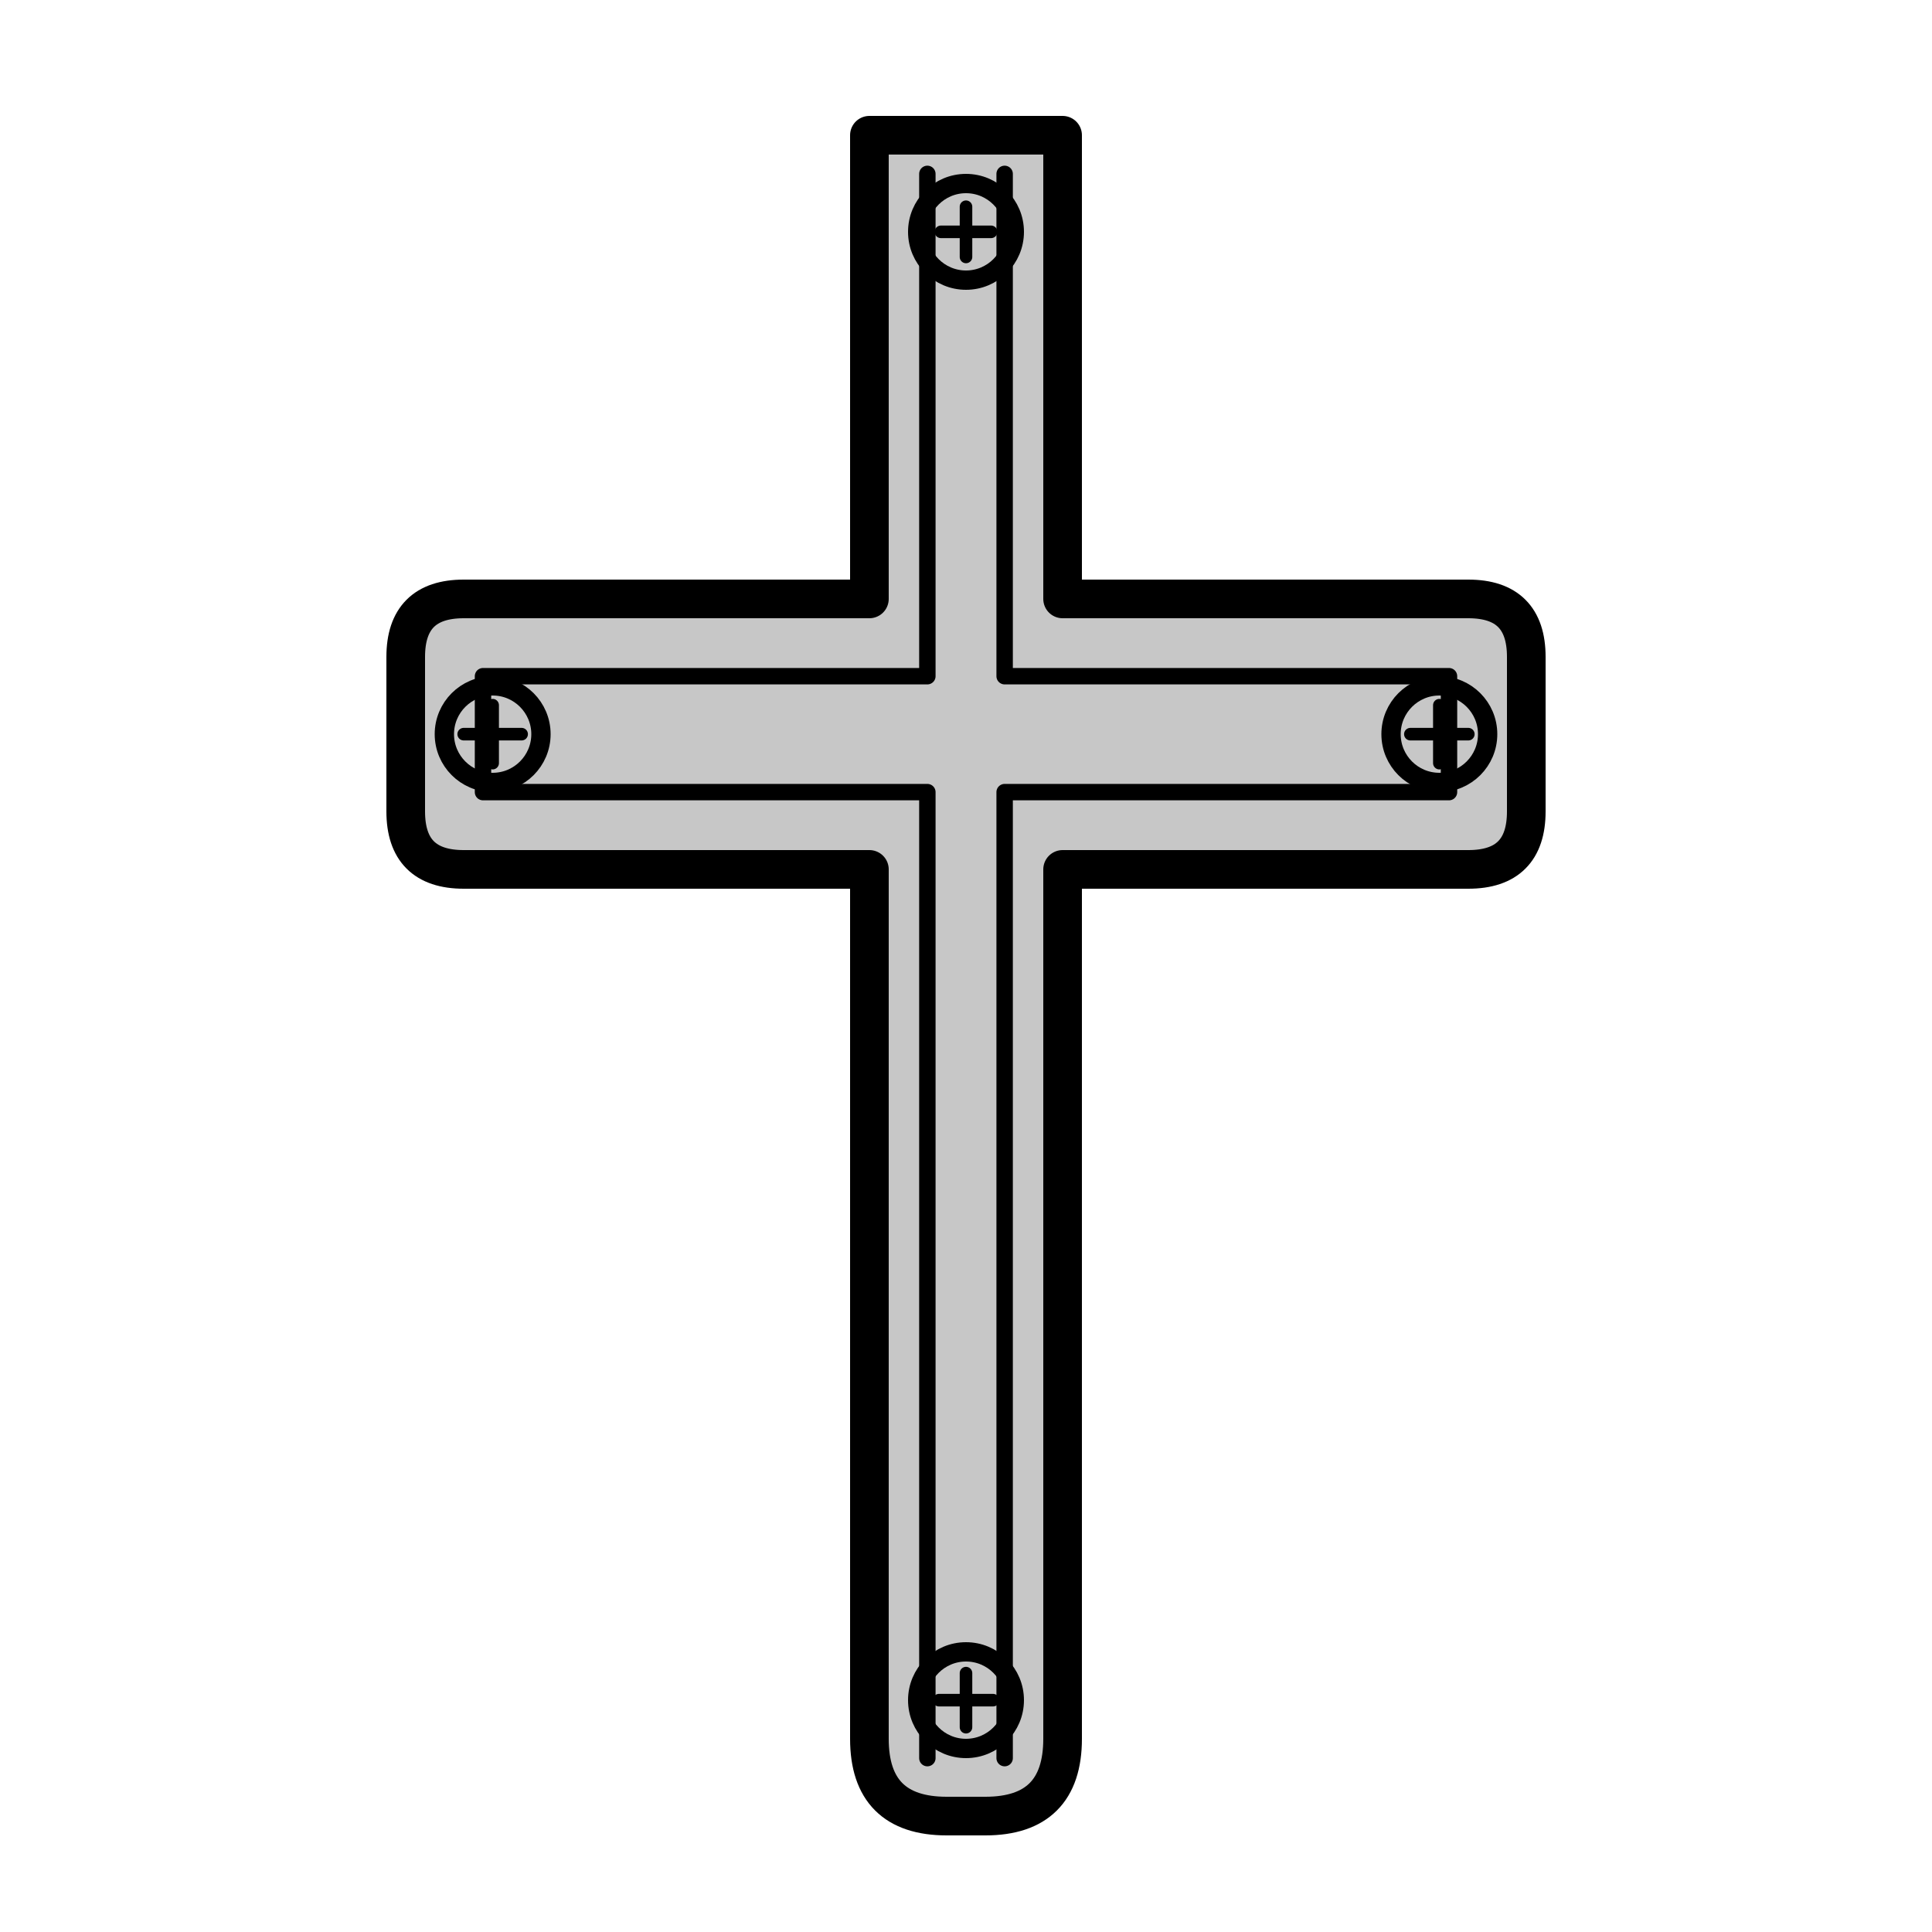
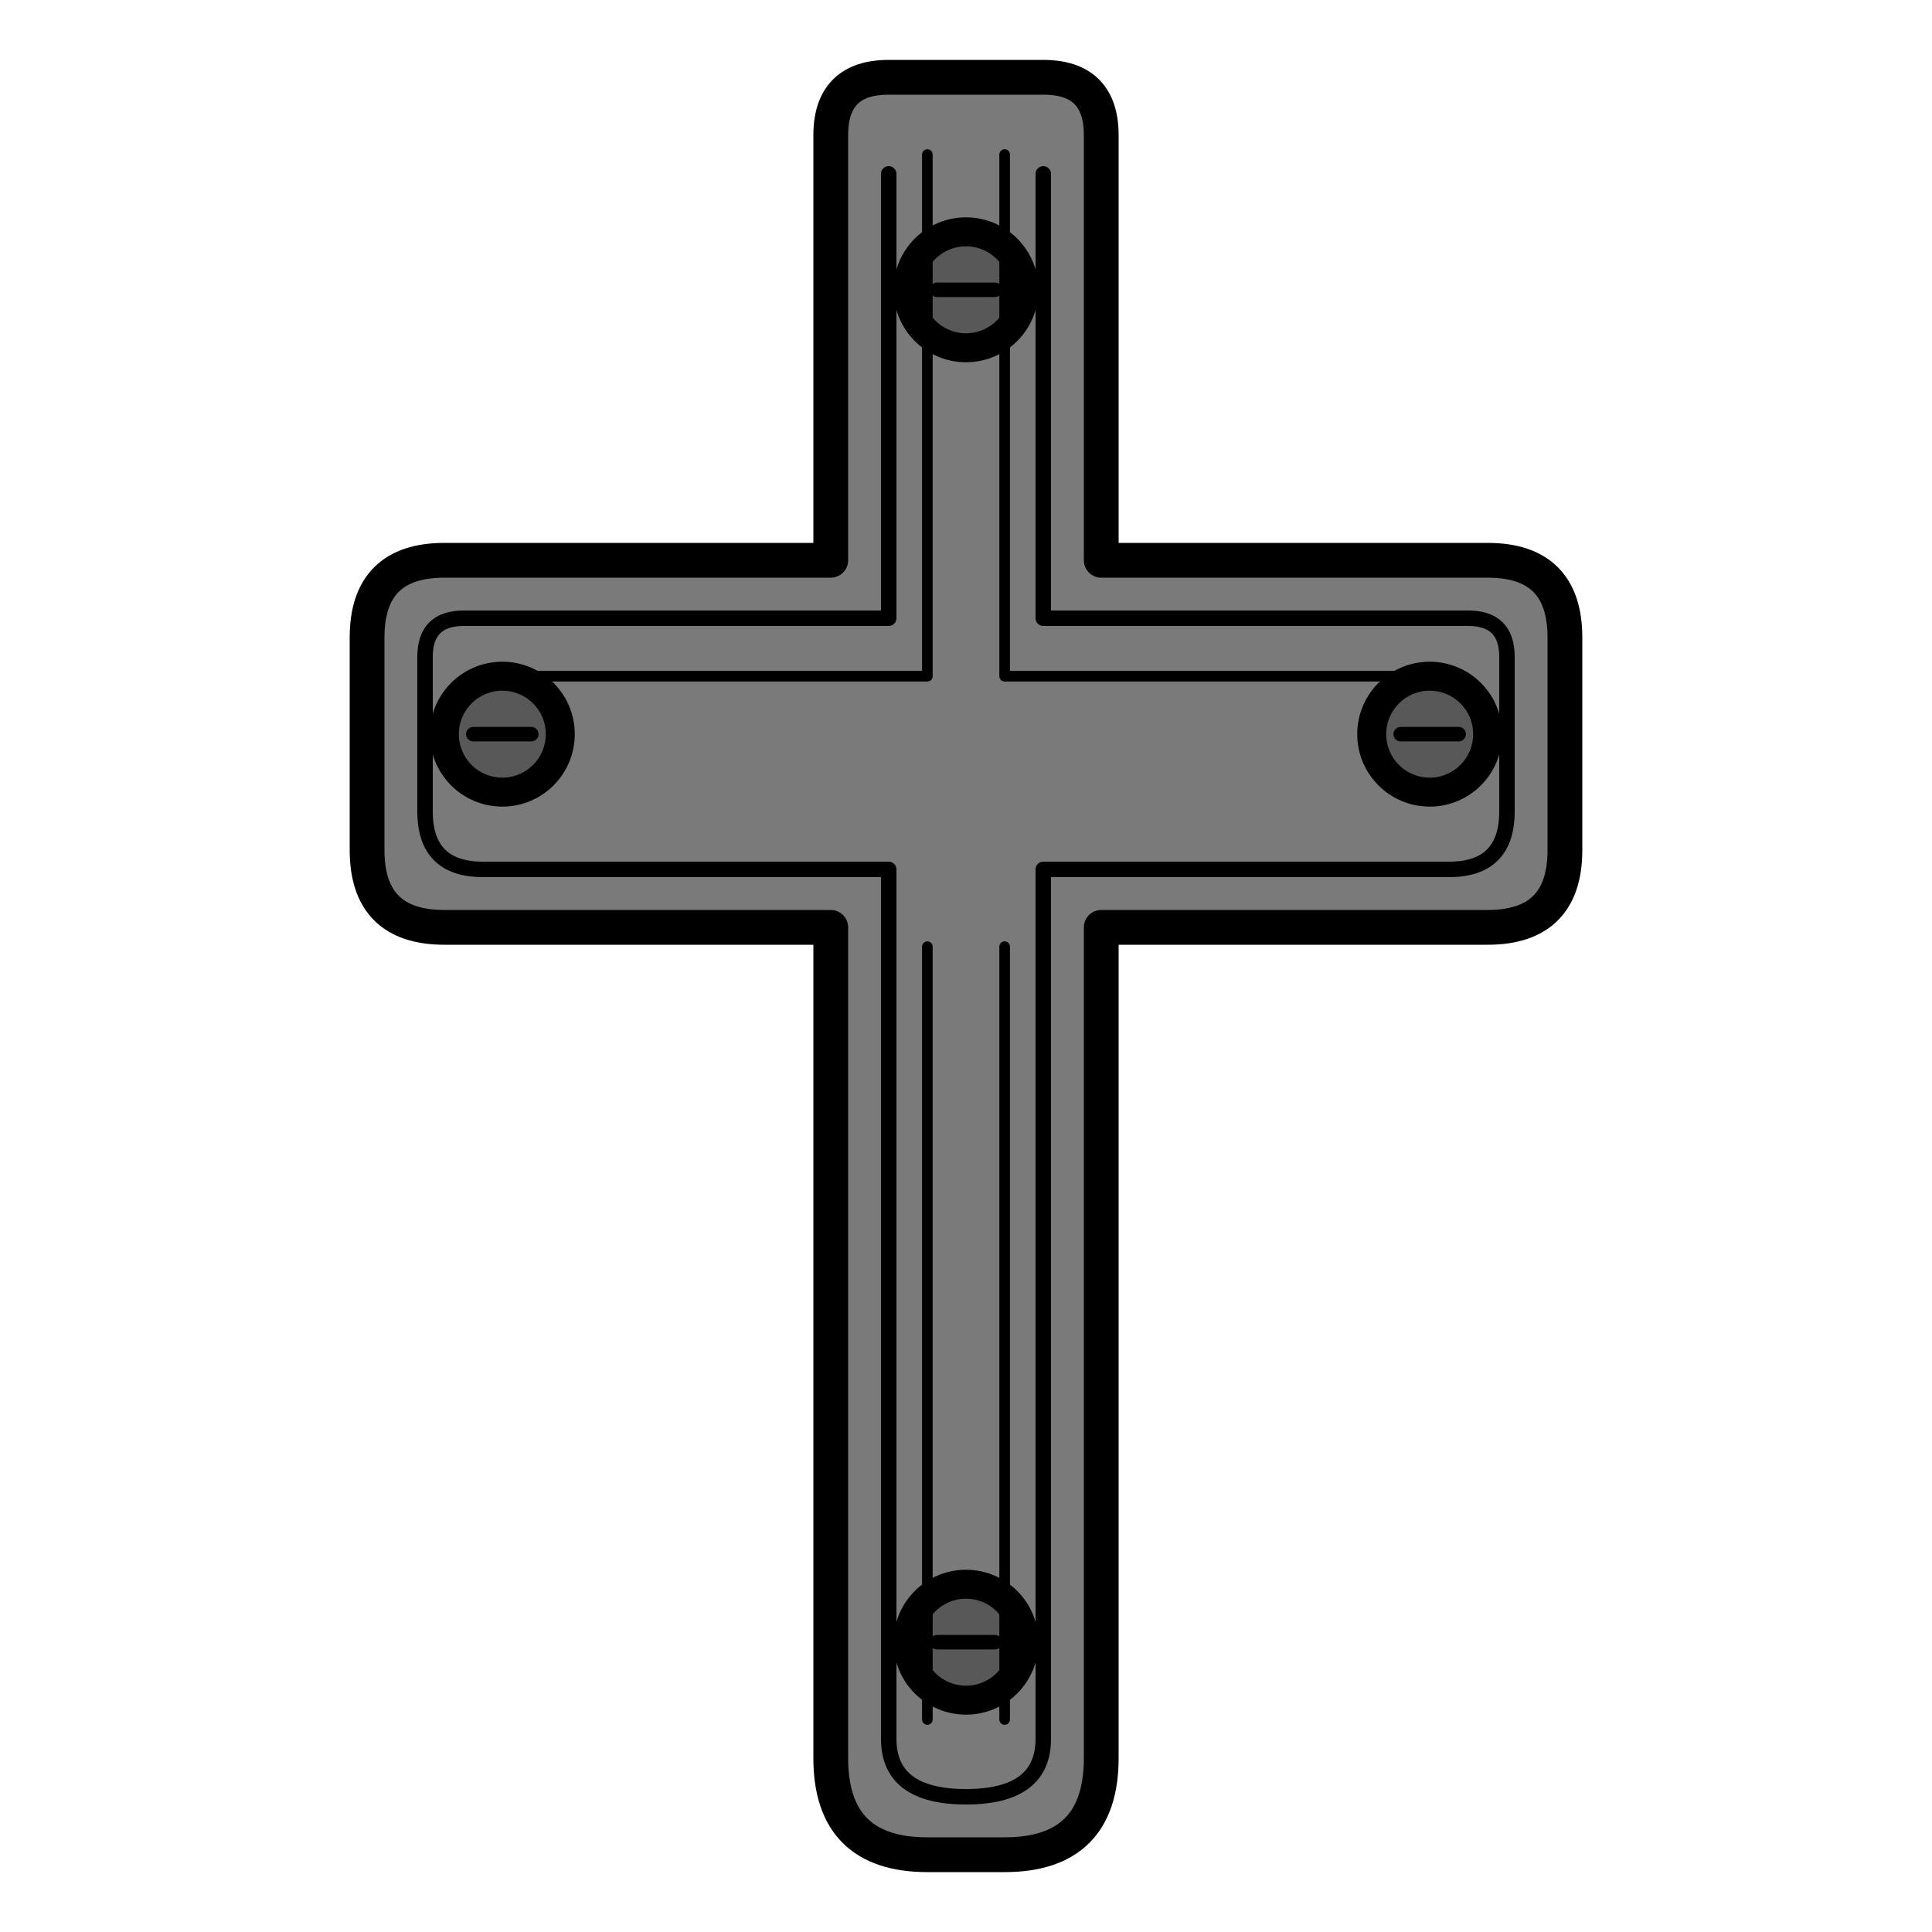
- <svg xmlns="http://www.w3.org/2000/svg" viewBox="0 0 100 100" fill="none" stroke="currentColor" stroke-width="1.6" stroke-linejoin="round" stroke-linecap="round">
-   <path d="M45 7L55 7L55 31L76 31Q79 31 79 34V42Q79 45 76 45H55V90Q55 94 51 94H49Q45 94 45 90V45H24Q21 45 21 42V34Q21 31 24 31H45Z" fill="currentColor" fill-opacity=".22" stroke-width="2" />
-   <path d="M48 9V35H25V41H48V91M52 9V35H75V41H52V91" stroke-width=".85" />
-   <circle cx="50" cy="12" r="2.5" stroke-width="1" />
-   <circle cx="25.5" cy="38" r="2.5" stroke-width="1" />
-   <circle cx="74.5" cy="38" r="2.5" stroke-width="1" />
-   <circle cx="50" cy="88" r="2.5" stroke-width="1" />
-   <path d="M48.7 12H51.3M50 10.7V13.3M24 38H27M25.5 36.5V39.5M73 38H76M74.5 36.5V39.5M48.6 88H51.4M50 86.6V89.4" stroke-width=".65" />
+ <svg xmlns="http://www.w3.org/2000/svg" viewBox="0 0 100 100" fill="none" stroke="currentColor" stroke-width="1.5" stroke-linejoin="round" stroke-linecap="round">
+   <path d="M43 7Q43 4 46 4H54Q57 4 57 7V29H77Q81 29 81 33V44Q81 48 77 48H57V91Q57 96 52 96H48Q43 96 43 91V48H23Q19 48 19 44V33Q19 29 23 29H43Z" fill="currentColor" fill-opacity=".52" stroke-width="1.8" />
+   <path d="M46 9V32H24Q22 32 22 34V42Q22 45 25 45H46V90Q46 93 50 93Q54 93 54 90V45H75Q78 45 78 42V34Q78 32 76 32H54V9" stroke-width=".8" />
+   <path d="M48 8V35H26M52 8V35H74M48 49V89M52 49V89" stroke-width=".55" />
+   <circle cx="50" cy="15" r="3" fill="currentColor" fill-opacity=".28" />
+   <circle cx="26" cy="38" r="3" fill="currentColor" fill-opacity=".28" />
+   <circle cx="74" cy="38" r="3" fill="currentColor" fill-opacity=".28" />
+   <circle cx="50" cy="85" r="3" fill="currentColor" fill-opacity=".28" />
+   <path d="M48.5 15H51.5M24.5 38H27.5M72.5 38H75.5M48.5 85H51.5" stroke-width=".75" />
</svg>
